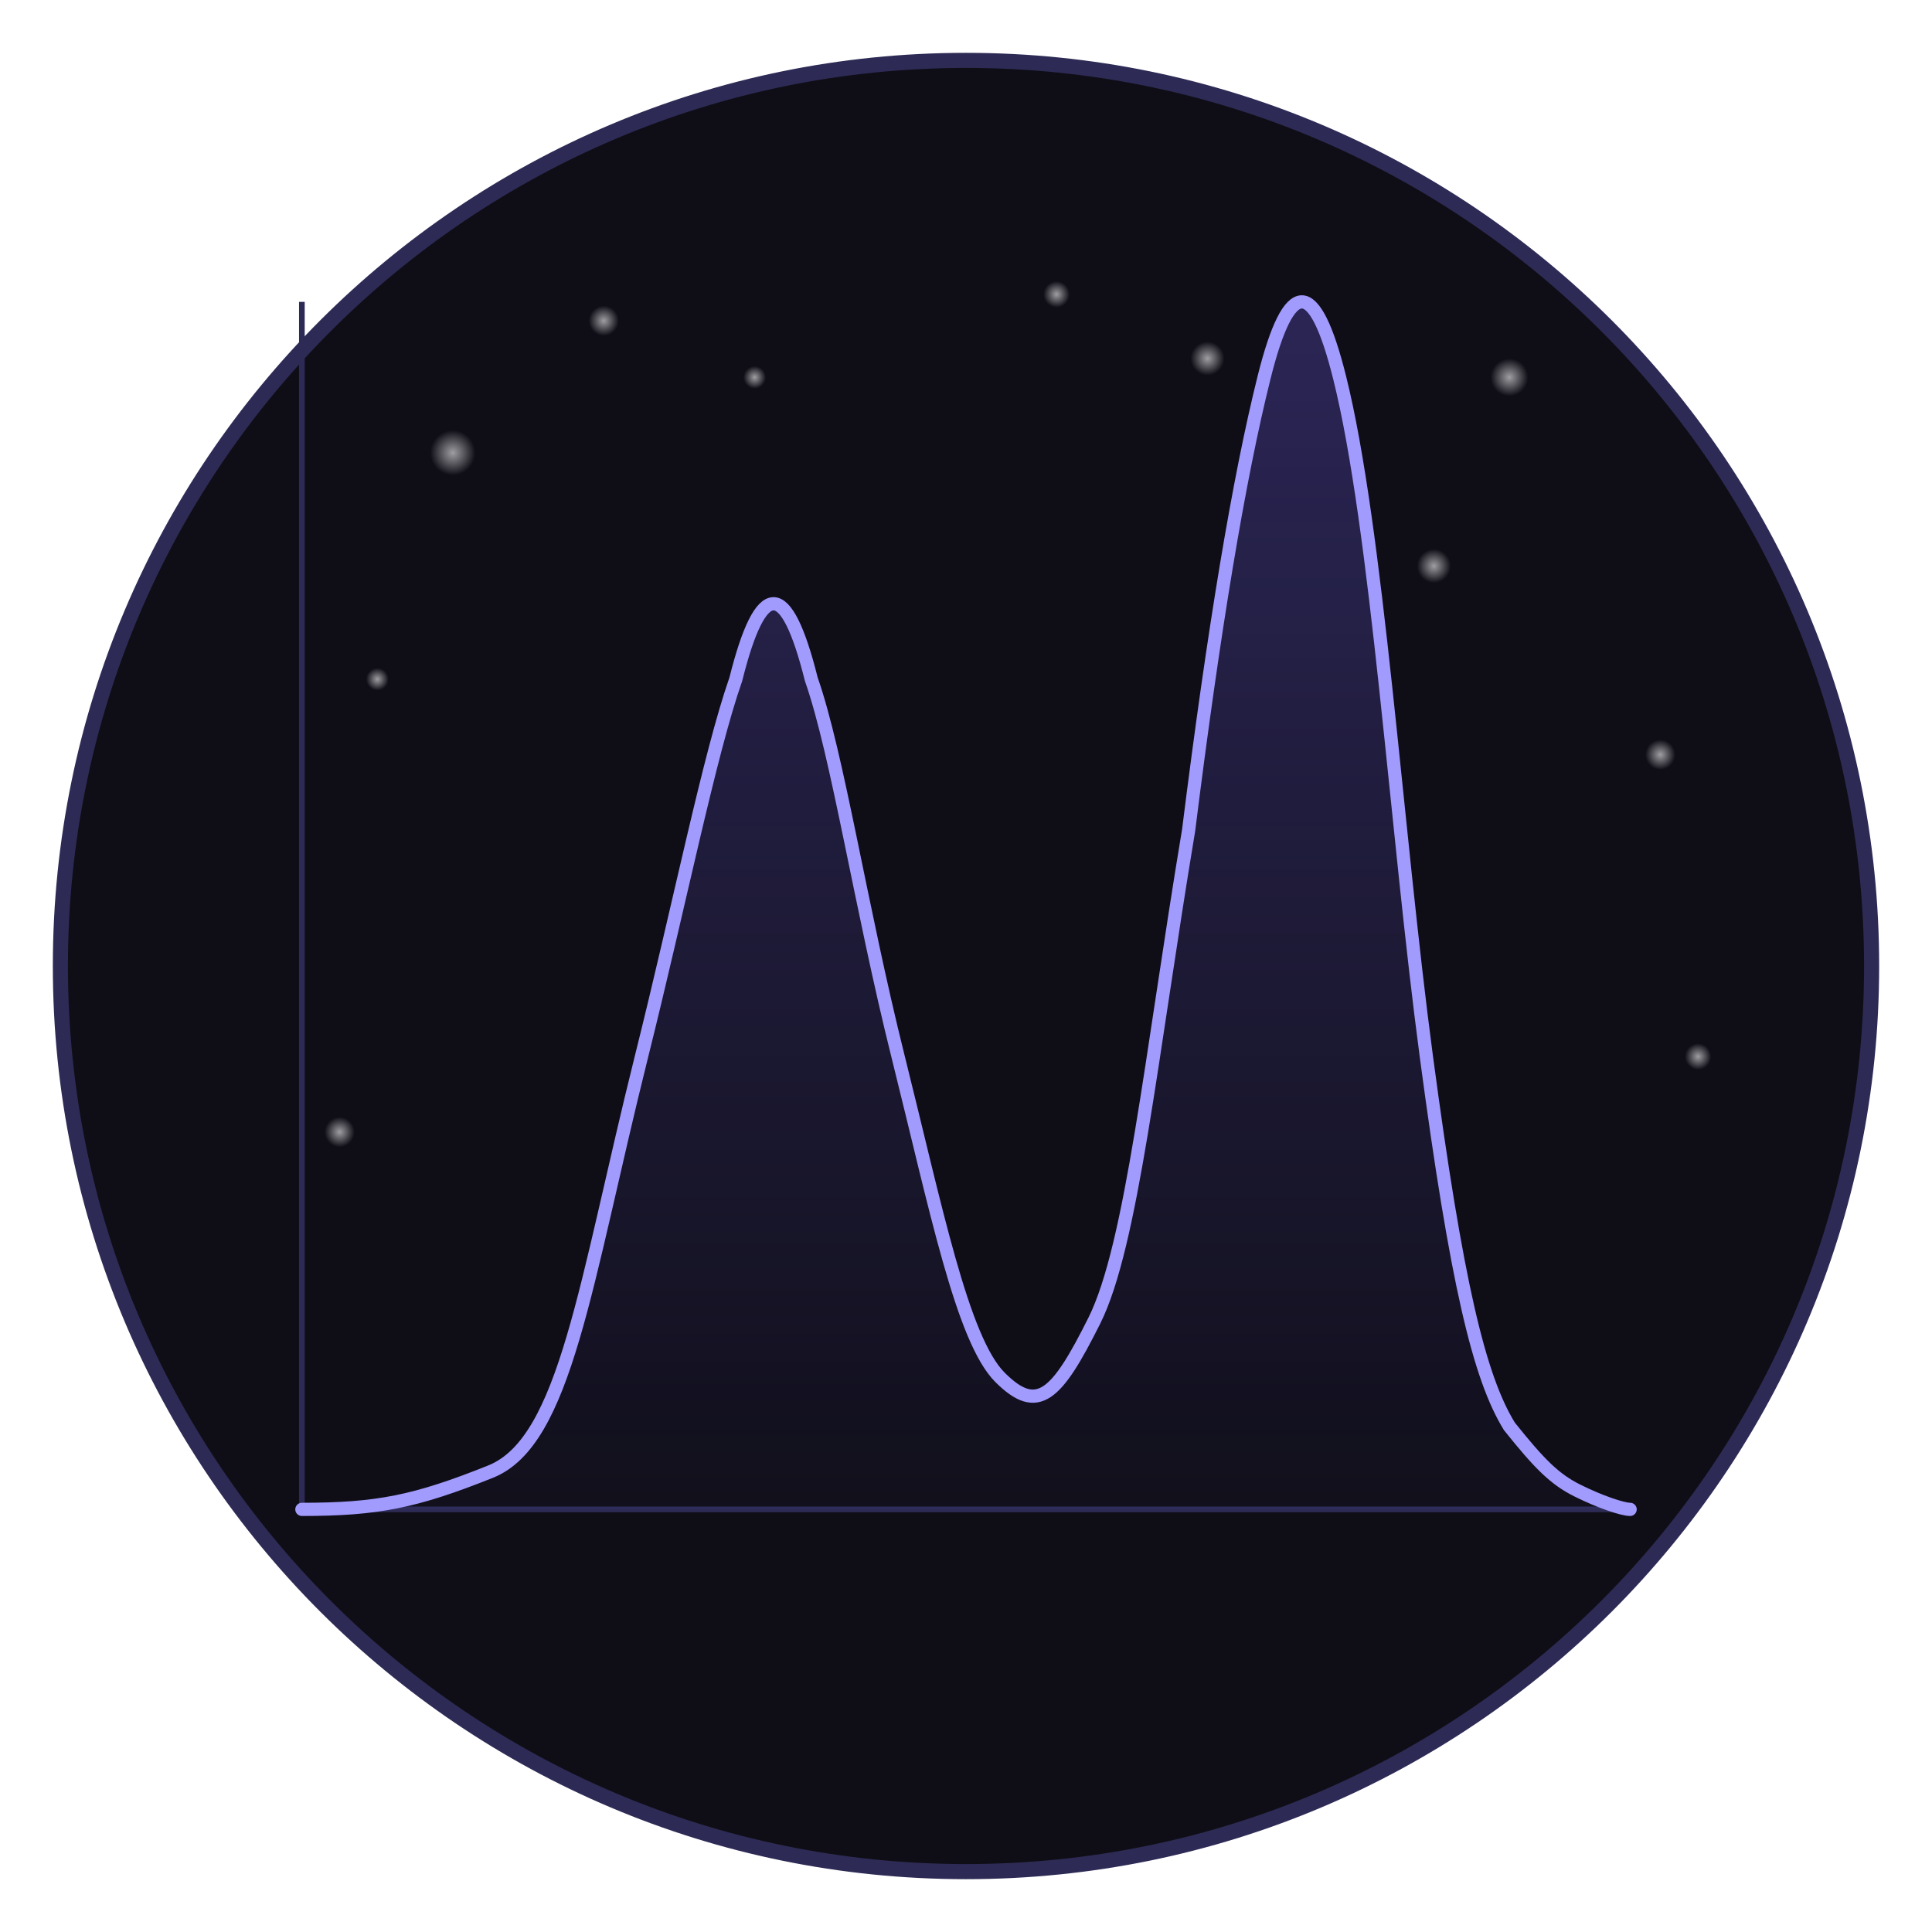
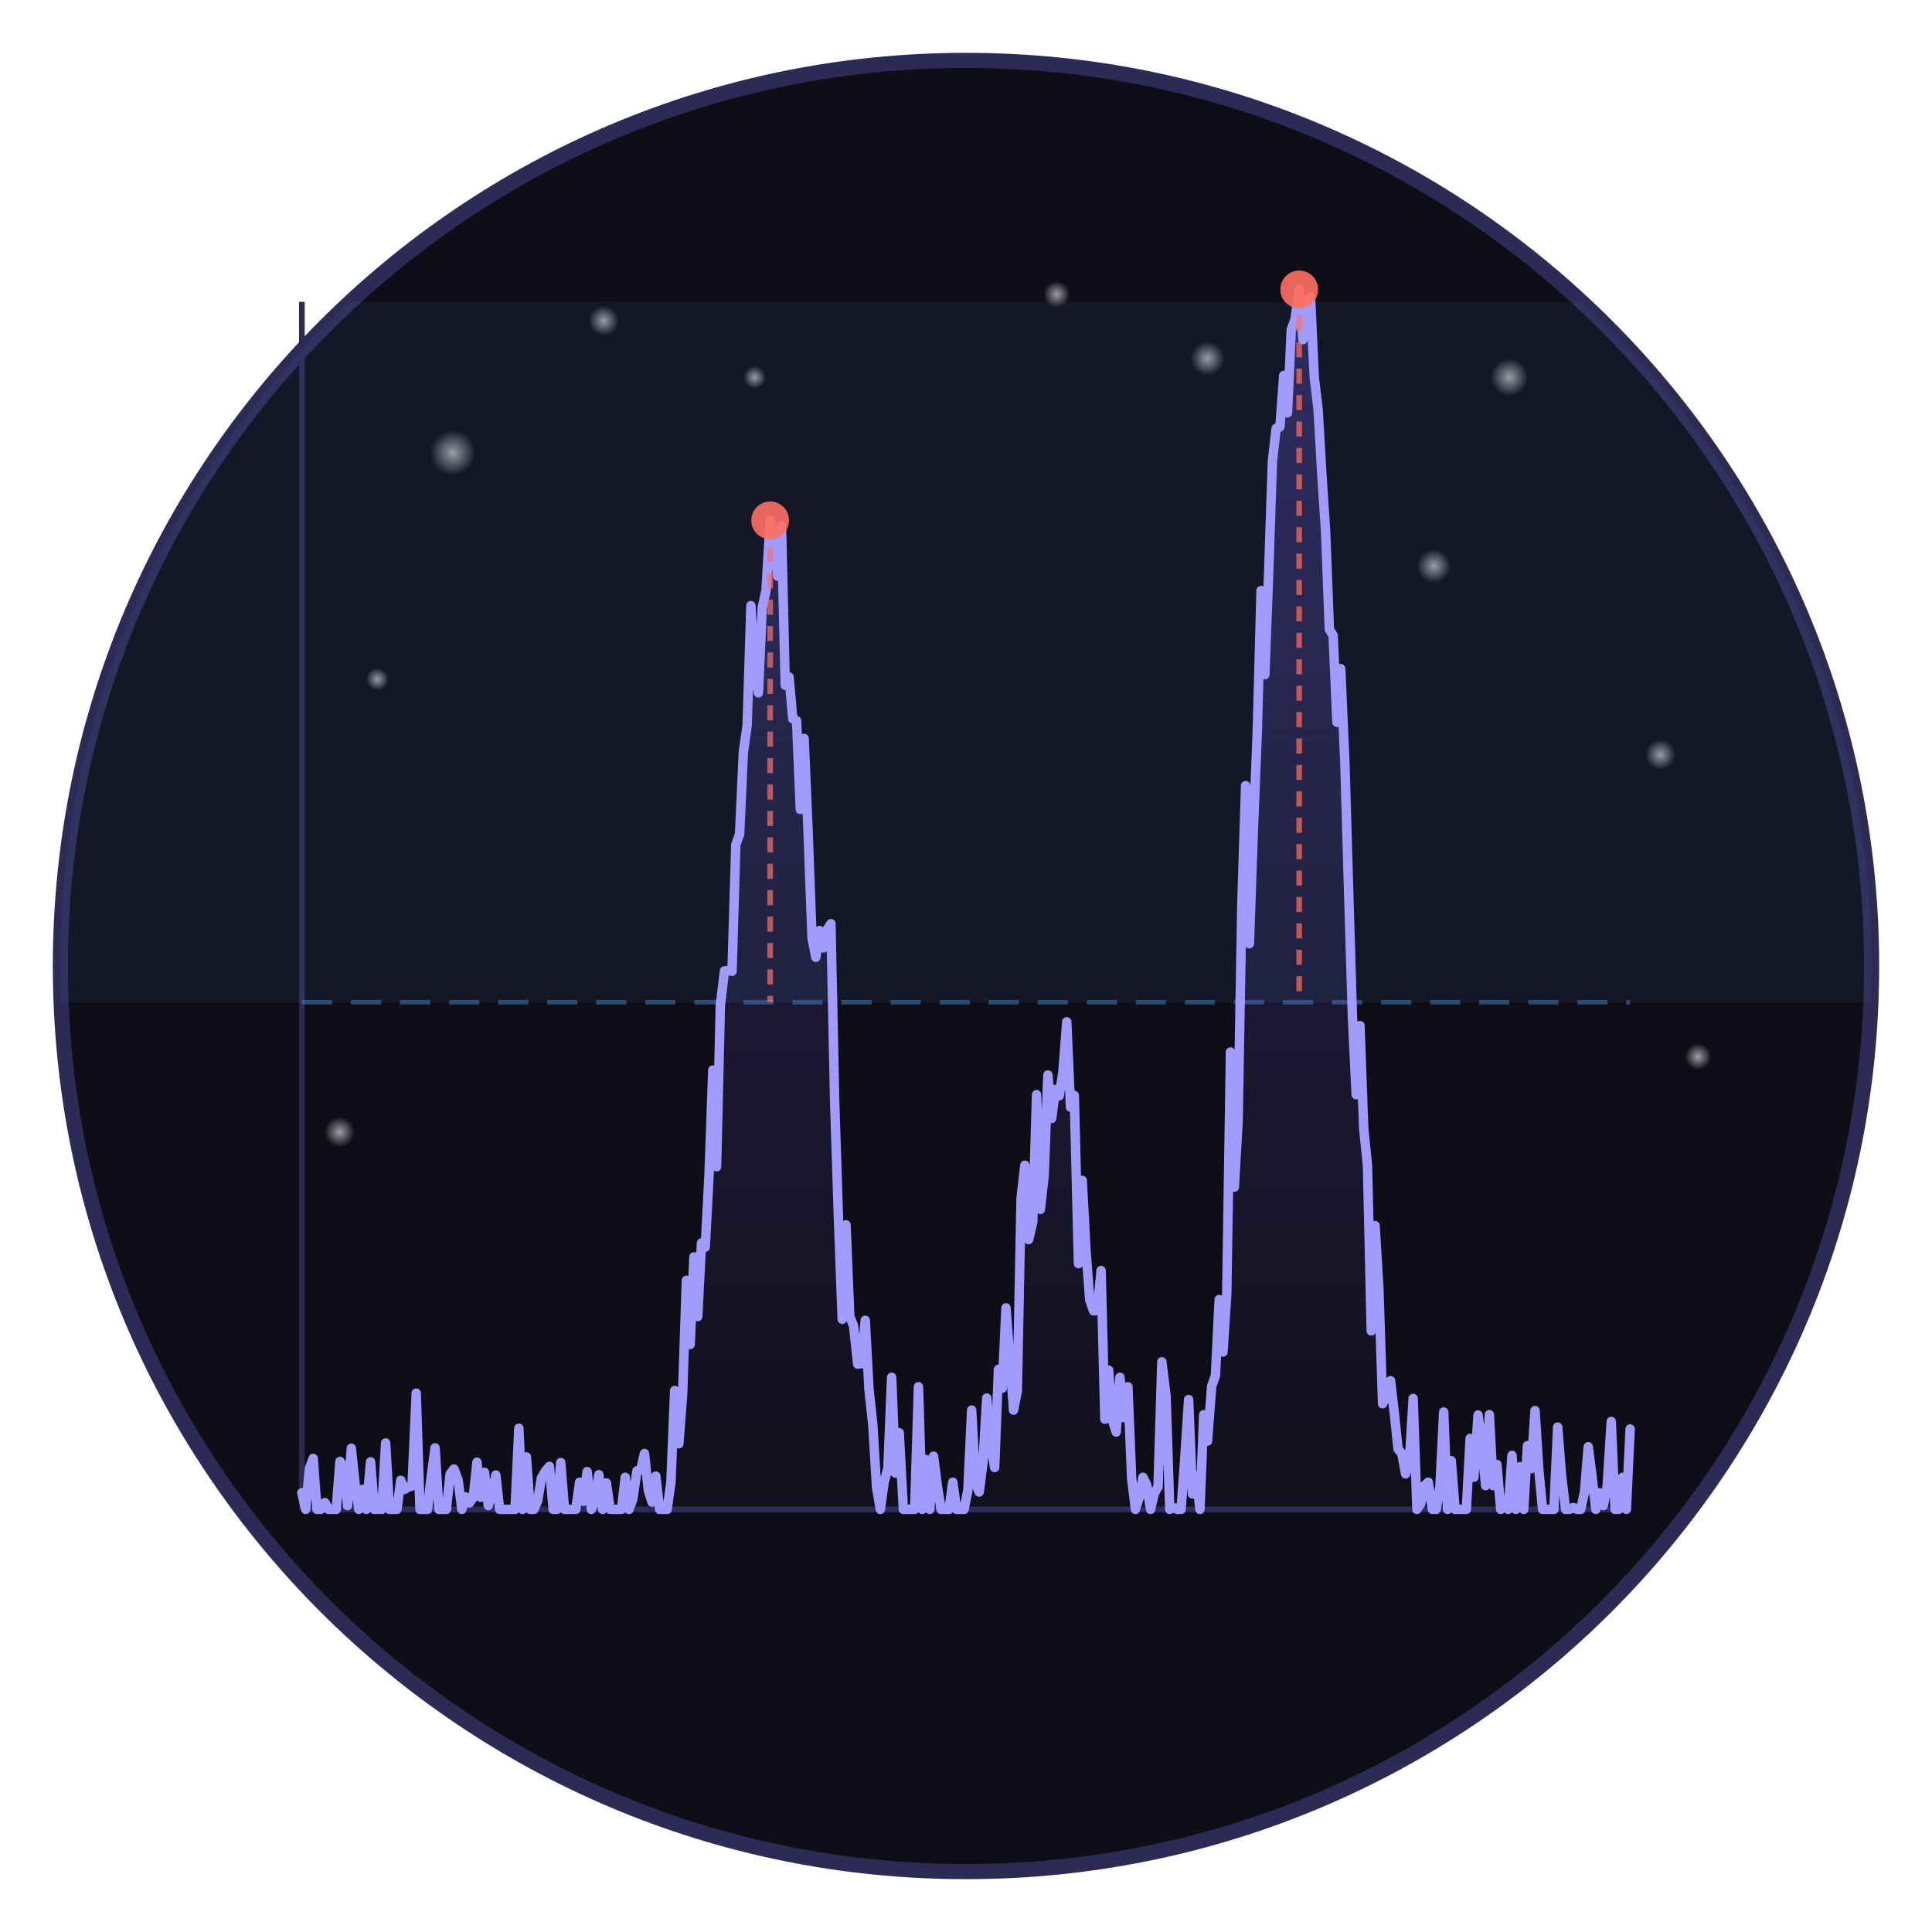
<svg xmlns="http://www.w3.org/2000/svg" viewBox="0 0 512 512">
  <defs>
    <linearGradient id="specFill" x1="0" y1="0" x2="0" y2="1">
      <stop offset="0%" stop-color="#6C5CE7" stop-opacity="0.3" />
      <stop offset="100%" stop-color="#6C5CE7" stop-opacity="0.02" />
    </linearGradient>
    <radialGradient id="dot">
      <stop offset="0%" stop-color="#ffffff" stop-opacity="0.6" />
      <stop offset="100%" stop-color="#ffffff" stop-opacity="0" />
    </radialGradient>
+     <clipPath id="circleClip">
+       <circle cx="256" cy="256" r="240" />
+     </clipPath>
  </defs>
  <circle cx="256" cy="256" r="240" fill="#0F0E17" stroke="#2D2B55" stroke-width="4" />
  <circle cx="120" cy="120" r="6" fill="url(#dot)" />
  <circle cx="400" cy="100" r="5" fill="url(#dot)" />
  <circle cx="160" cy="85" r="4" fill="url(#dot)" />
  <circle cx="380" cy="150" r="4.5" fill="url(#dot)" />
  <circle cx="280" cy="78" r="3.5" fill="url(#dot)" />
  <circle cx="440" cy="200" r="4" fill="url(#dot)" />
  <circle cx="100" cy="180" r="3" fill="url(#dot)" />
  <circle cx="320" cy="95" r="4.5" fill="url(#dot)" />
  <circle cx="200" cy="100" r="3" fill="url(#dot)" />
  <circle cx="450" cy="280" r="3.5" fill="url(#dot)" />
  <circle cx="90" cy="300" r="4" fill="url(#dot)" />
  <line x1="80" y1="400" x2="432" y2="400" stroke="#2D2B55" stroke-width="1.5" />
  <line x1="80" y1="400" x2="80" y2="80" stroke="#2D2B55" stroke-width="1.5" />
-   <path d="M80,400            C100,400 110,398 130,390            C150,382 155,340 170,280            C180,240 188,200 195,180            Q205,140 215,180            C222,200 228,240 238,280            C248,320 255,355 265,365            C275,375 280,370 290,350            C300,330 305,280 315,220            Q325,140 335,100            Q345,60  355,100            C365,140 370,220 378,280            C386,340 392,365 400,378            C408,388 412,392 418,395            C424,398 430,400 432,400" fill="url(#specFill)" stroke="none" />
-   <path d="M80,400            C100,400 110,398 130,390            C150,382 155,340 170,280            C180,240 188,200 195,180            Q205,140 215,180            C222,200 228,240 238,280            C248,320 255,355 265,365            C275,375 280,370 290,350            C300,330 305,280 315,220            Q325,140 335,100            Q345,60  355,100            C365,140 370,220 378,280            C386,340 392,365 400,378            C408,388 412,392 418,395            C424,398 430,400 432,400" fill="none" stroke="#A29BFE" stroke-width="3.5" stroke-linecap="round" />
+   <g clip-path="url(#circleClip)">
+     <rect x="0" y="80" width="512" height="185.6" fill="#4A90D9" opacity="0.08" />
+   </g>
+   <line x1="80" y1="265.6" x2="432" y2="265.6" stroke="#4A90D9" stroke-width="1.2" stroke-dasharray="8,5" opacity="0.45" />
+   <path d="M80.0,400.0 L80.0,395.6 L81.0,400.0 L82.0,389.2 L83.0,386.5 L84.0,400.0 L85.0,400.0 L86.1,398.2 L87.1,400.0 L88.1,400.0 L89.1,400.0 L90.1,387.3 L91.1,388.8 L92.1,399.0 L93.1,383.8 L94.1,393.3 L95.1,400.0 L96.1,394.7 L97.1,400.0 L98.2,387.4 L99.2,400.0 L100.2,400.0 L101.2,400.0 L102.2,382.4 L103.2,400.0 L104.2,400.0 L105.2,400.0 L106.2,392.3 L107.2,394.7 L108.2,394.1 L109.2,393.8 L110.3,369.2 L111.3,400.0 L112.3,400.0 L113.3,400.0 L114.3,391.1 L115.3,383.7 L116.3,400.0 L117.3,400.0 L118.3,400.0 L119.3,390.6 L120.3,389.3 L121.4,392.2 L122.4,400.0 L123.4,396.7 L124.4,398.3 L125.4,396.9 L126.4,387.5 L127.4,396.8 L128.4,390.2 L129.4,399.0 L130.4,395.8 L131.4,390.9 L132.4,400.0 L133.5,400.0 L134.5,400.0 L135.5,400.0 L136.5,400.0 L137.5,378.5 L138.5,400.0 L139.5,386.1 L140.5,400.0 L141.5,400.0 L142.5,397.7 L143.5,391.6 L144.6,389.8 L145.6,388.6 L146.6,400.0 L147.6,400.0 L148.6,387.6 L149.6,400.0 L150.6,400.0 L151.6,400.0 L152.6,400.0 L153.6,392.8 L154.6,397.9 L155.6,390.0 L156.7,400.0 L157.7,397.6 L158.7,390.8 L159.7,400.0 L160.7,393.0 L161.7,400.0 L162.7,400.0 L163.7,400.0 L164.7,400.0 L165.7,391.5 L166.7,400.0 L167.7,397.3 L168.8,389.8 L169.8,389.5 L170.8,385.2 L171.8,394.9 L172.8,398.1 L173.8,391.2 L174.8,400.0 L175.8,400.0 L176.8,400.0 L177.8,392.8 L178.8,368.5 L179.9,382.6 L180.9,369.6 L181.9,339.3 L182.9,356.3 L183.9,333.1 L184.9,348.9 L185.9,329.4 L186.9,330.5 L187.9,311.4 L188.9,283.6 L189.9,309.2 L190.9,266.4 L192.0,257.3 L193.0,257.2 L194.0,257.4 L195.0,223.8 L196.0,221.1 L197.0,199.3 L198.0,192.3 L199.0,160.5 L200.0,179.0 L201.0,183.6 L202.0,161.0 L203.0,156.5 L204.1,137.9 L205.1,144.8 L206.1,152.7 L207.1,139.3 L208.1,181.6 L209.1,179.4 L210.1,190.5 L211.1,191.0 L212.1,214.5 L213.1,195.7 L214.1,219.0 L215.2,248.5 L216.2,253.7 L217.2,246.6 L218.2,251.2 L219.2,246.4 L220.2,244.8 L221.2,292.1 L222.2,323.0 L223.2,349.6 L224.2,324.6 L225.2,348.9 L226.2,351.3 L227.3,361.5 L228.3,361.4 L229.3,349.9 L230.3,368.3 L231.3,377.5 L232.3,394.2 L233.3,400.0 L234.3,392.8 L235.3,389.1 L236.3,365.0 L237.3,390.4 L238.3,379.7 L239.4,400.0 L240.4,400.0 L241.4,400.0 L242.4,400.0 L243.4,367.5 L244.4,400.0 L245.4,386.8 L246.4,400.0 L247.4,385.9 L248.4,393.8 L249.4,400.0 L250.5,400.0 L251.5,400.0 L252.5,392.8 L253.5,400.0 L254.5,400.0 L255.5,400.0 L256.5,394.9 L257.5,373.7 L258.5,392.9 L259.5,395.4 L260.5,387.6 L261.5,370.5 L262.6,383.3 L263.6,388.9 L264.6,362.9 L265.6,367.9 L266.6,346.6 L267.6,360.0 L268.6,373.7 L269.6,368.6 L270.6,317.6 L271.6,308.8 L272.6,328.5 L273.7,323.8 L274.7,290.1 L275.7,320.5 L276.7,311.7 L277.7,284.9 L278.7,296.4 L279.7,288.7 L280.7,290.4 L281.7,284.0 L282.7,270.8 L283.7,293.4 L284.7,290.3 L285.8,334.9 L286.8,312.8 L287.8,331.5 L288.8,344.5 L289.8,347.4 L290.8,347.3 L291.8,336.7 L292.8,376.1 L293.8,363.1 L294.8,376.4 L295.8,379.5 L296.8,365.0 L297.9,375.7 L298.9,367.5 L299.9,391.8 L300.9,400.0 L301.9,396.9 L302.9,391.5 L303.9,393.5 L304.9,400.0 L305.9,395.8 L306.9,394.0 L307.9,360.9 L309.0,369.8 L310.0,400.0 L311.0,399.5 L312.0,400.0 L313.0,400.0 L314.0,386.2 L315.0,370.9 L316.0,395.9 L317.0,391.2 L318.0,400.0 L319.0,374.9 L320.0,381.9 L321.1,367.4 L322.1,364.6 L323.1,344.4 L324.1,358.3 L325.1,342.9 L326.1,278.8 L327.1,314.6 L328.1,297.4 L329.1,239.8 L330.1,208.2 L331.1,250.1 L332.1,221.3 L333.2,193.7 L334.2,156.5 L335.2,178.8 L336.2,152.0 L337.2,122.2 L338.2,113.5 L339.2,113.1 L340.2,99.5 L341.2,109.4 L342.2,87.3 L343.2,84.6 L344.3,76.7 L345.3,90.0 L346.3,79.6 L347.3,78.7 L348.3,100.1 L349.3,108.4 L350.3,125.6 L351.3,140.8 L352.3,166.8 L353.3,168.4 L354.3,191.4 L355.3,177.2 L356.4,202.0 L357.4,236.1 L358.4,269.2 L359.4,290.1 L360.4,271.8 L361.4,299.1 L362.4,308.9 L363.4,352.7 L364.4,324.8 L365.4,341.1 L366.4,372.0 L367.4,370.1 L368.5,365.9 L369.5,374.4 L370.5,384.0 L371.5,385.2 L372.5,390.6 L373.5,387.4 L374.5,370.6 L375.5,400.0 L376.5,398.5 L377.5,393.7 L378.5,392.8 L379.6,400.0 L380.6,400.0 L381.6,394.0 L382.6,374.2 L383.6,400.0 L384.6,387.1 L385.6,400.0 L386.6,400.0 L387.6,400.0 L388.6,400.0 L389.6,381.2 L390.6,391.5 L391.7,375.0 L392.7,383.0 L393.7,393.7 L394.7,374.9 L395.7,393.7 L396.7,388.1 L397.7,400.0 L398.7,399.0 L399.7,400.0 L400.7,385.7 L401.7,400.0 L402.8,388.7 L403.8,400.0 L404.8,383.1 L405.8,389.2 L406.8,373.8 L407.8,389.5 L408.8,400.0 L409.8,400.0 L410.8,400.0 L411.8,400.0 L412.8,378.2 L413.8,390.8 L414.9,400.0 L415.9,400.0 L416.9,399.5 L417.9,400.0 L418.9,400.0 L419.9,395.5 L420.9,383.4 L421.9,391.2 L422.9,400.0 L423.9,395.6 L424.9,399.0 L425.9,394.0 L427.0,376.7 L428.0,400.0 L429.0,400.0 L430.0,391.5 L431.0,400.0 L432.0,378.7 L432.0,400.0 Z" fill="url(#specFill)" stroke="none" />
+   <path d="M80.0,395.6 L81.0,400.0 L82.0,389.2 L83.0,386.5 L84.0,400.0 L85.0,400.0 L86.1,398.2 L87.1,400.0 L88.1,400.0 L89.1,400.0 L90.1,387.3 L91.1,388.8 L92.1,399.0 L93.1,383.8 L94.1,393.3 L95.1,400.0 L96.1,394.7 L97.1,400.0 L98.2,387.4 L99.2,400.0 L100.2,400.0 L101.2,400.0 L102.2,382.4 L103.2,400.0 L104.2,400.0 L105.2,400.0 L106.2,392.3 L107.2,394.7 L108.2,394.1 L109.2,393.8 L110.3,369.2 L111.3,400.0 L112.3,400.0 L113.3,400.0 L114.3,391.1 L115.3,383.7 L116.3,400.0 L117.3,400.0 L118.3,400.0 L119.3,390.6 L120.3,389.3 L121.4,392.2 L122.4,400.0 L123.4,396.7 L124.4,398.3 L125.4,396.9 L126.4,387.5 L127.4,396.8 L128.4,390.2 L129.4,399.0 L130.4,395.8 L131.4,390.9 L132.4,400.0 L133.5,400.0 L134.5,400.0 L135.5,400.0 L136.5,400.0 L137.5,378.5 L138.5,400.0 L139.5,386.1 L140.5,400.0 L141.5,400.0 L142.5,397.7 L143.5,391.6 L144.6,389.8 L145.6,388.6 L146.6,400.0 L147.6,400.0 L148.6,387.6 L149.6,400.0 L150.6,400.0 L151.6,400.0 L152.6,400.0 L153.6,392.8 L154.6,397.9 L155.6,390.0 L156.7,400.0 L157.7,397.6 L158.7,390.8 L159.7,400.0 L160.7,393.0 L161.7,400.0 L162.7,400.0 L163.7,400.0 L164.7,400.0 L165.7,391.5 L166.7,400.0 L167.7,397.3 L168.8,389.8 L169.8,389.5 L170.8,385.2 L171.8,394.9 L172.8,398.1 L173.8,391.2 L174.8,400.0 L175.8,400.0 L176.8,400.0 L177.8,392.8 L178.8,368.5 L179.9,382.6 L180.9,369.6 L181.9,339.3 L182.9,356.3 L183.9,333.1 L184.9,348.9 L185.9,329.4 L186.9,330.5 L187.9,311.4 L188.9,283.6 L189.9,309.2 L190.9,266.4 L192.0,257.3 L193.0,257.2 L194.0,257.4 L195.0,223.8 L196.0,221.1 L197.0,199.3 L198.0,192.3 L199.0,160.5 L200.0,179.0 L201.0,183.6 L202.0,161.0 L203.0,156.5 L204.1,137.9 L205.1,144.8 L206.1,152.7 L207.1,139.3 L208.1,181.6 L209.1,179.4 L210.1,190.5 L211.1,191.0 L212.1,214.5 L213.1,195.7 L214.1,219.0 L215.2,248.5 L216.2,253.7 L217.2,246.6 L218.2,251.2 L219.2,246.4 L220.2,244.8 L221.2,292.1 L222.2,323.0 L223.2,349.6 L224.2,324.6 L225.2,348.9 L226.2,351.3 L227.3,361.5 L228.3,361.4 L229.3,349.9 L230.3,368.3 L231.3,377.5 L232.3,394.2 L233.3,400.0 L234.3,392.8 L235.3,389.1 L236.3,365.0 L237.3,390.4 L238.3,379.7 L239.4,400.0 L240.4,400.0 L241.4,400.0 L242.4,400.0 L243.4,367.5 L244.4,400.0 L245.4,386.8 L246.4,400.0 L247.4,385.9 L248.4,393.8 L249.4,400.0 L250.5,400.0 L251.5,400.0 L252.5,392.8 L253.5,400.0 L254.5,400.0 L255.5,400.0 L256.5,394.9 L257.5,373.7 L258.5,392.9 L259.5,395.4 L260.5,387.6 L261.5,370.5 L262.6,383.3 L263.6,388.9 L264.6,362.9 L265.6,367.9 L266.6,346.6 L267.6,360.0 L268.6,373.7 L269.6,368.6 L270.6,317.6 L271.6,308.8 L272.6,328.5 L273.7,323.8 L274.7,290.1 L275.7,320.5 L276.7,311.7 L277.7,284.9 L278.7,296.4 L279.7,288.7 L280.7,290.4 L281.7,284.0 L282.7,270.8 L283.7,293.4 L284.7,290.3 L285.8,334.9 L286.8,312.8 L287.8,331.5 L288.8,344.5 L289.8,347.4 L290.8,347.3 L291.8,336.7 L292.8,376.1 L293.8,363.1 L294.8,376.4 L295.8,379.5 L296.8,365.0 L297.9,375.7 L298.9,367.5 L299.9,391.8 L300.9,400.0 L301.9,396.9 L302.9,391.5 L303.9,393.5 L304.9,400.0 L305.9,395.8 L306.9,394.0 L307.9,360.9 L309.0,369.8 L310.0,400.0 L311.0,399.5 L312.0,400.0 L313.0,400.0 L314.0,386.2 L315.0,370.9 L316.0,395.9 L317.0,391.2 L318.0,400.0 L319.0,374.9 L320.0,381.9 L321.1,367.4 L322.1,364.6 L323.1,344.4 L324.1,358.3 L325.1,342.9 L326.1,278.8 L327.1,314.6 L328.1,297.4 L329.1,239.8 L330.1,208.2 L331.1,250.1 L332.1,221.3 L333.2,193.7 L334.2,156.5 L335.2,178.8 L336.2,152.0 L337.2,122.2 L338.2,113.5 L339.2,113.1 L340.2,99.5 L341.2,109.4 L342.2,87.3 L343.2,84.6 L344.3,76.7 L345.3,90.0 L346.3,79.6 L347.3,78.7 L348.3,100.1 L349.3,108.4 L350.3,125.6 L351.3,140.8 L352.3,166.8 L353.3,168.4 L354.3,191.4 L355.3,177.2 L356.4,202.0 L357.4,236.1 L358.4,269.2 L359.4,290.1 L360.4,271.8 L361.4,299.1 L362.4,308.9 L363.4,352.7 L364.4,324.8 L365.4,341.1 L366.4,372.0 L367.4,370.1 L368.5,365.9 L369.5,374.4 L370.5,384.0 L371.5,385.2 L372.5,390.6 L373.5,387.4 L374.5,370.6 L375.5,400.0 L376.5,398.5 L377.5,393.7 L378.5,392.8 L379.6,400.0 L380.6,400.0 L381.6,394.0 L382.6,374.2 L383.6,400.0 L384.6,387.1 L385.6,400.0 L386.6,400.0 L387.6,400.0 L388.6,400.0 L389.6,381.2 L390.6,391.5 L391.7,375.0 L392.7,383.0 L393.7,393.7 L394.7,374.9 L395.7,393.7 L396.7,388.1 L397.7,400.0 L398.7,399.0 L399.7,400.0 L400.7,385.7 L401.7,400.0 L402.8,388.7 L403.8,400.0 L404.8,383.1 L405.8,389.2 L406.8,373.8 L407.8,389.5 L408.8,400.0 L409.8,400.0 L410.8,400.0 L411.8,400.0 L412.8,378.2 L413.8,390.8 L414.9,400.0 L415.9,400.0 L416.9,399.5 L417.9,400.0 L418.9,400.0 L419.9,395.5 L420.9,383.4 L421.9,391.2 L422.9,400.0 L423.9,395.6 L424.9,399.0 L425.9,394.0 L427.0,376.7 L428.0,400.0 L429.0,400.0 L430.0,391.5 L431.0,400.0 L432.0,378.7" fill="none" stroke="#A29BFE" stroke-width="2.5" stroke-linecap="round" stroke-linejoin="round" />
+   <line x1="344.3" y1="76.7" x2="344.3" y2="265.6" stroke="#FF6F61" stroke-width="1.5" stroke-dasharray="4,3" opacity="0.7" />
+   <line x1="204.1" y1="137.9" x2="204.1" y2="265.6" stroke="#FF6F61" stroke-width="1.5" stroke-dasharray="4,3" opacity="0.7" />
+   <circle cx="344.3" cy="76.7" r="5" fill="#FF6F61" opacity="0.9" />
+   <circle cx="204.1" cy="137.9" r="5" fill="#FF6F61" opacity="0.9" />
</svg>
